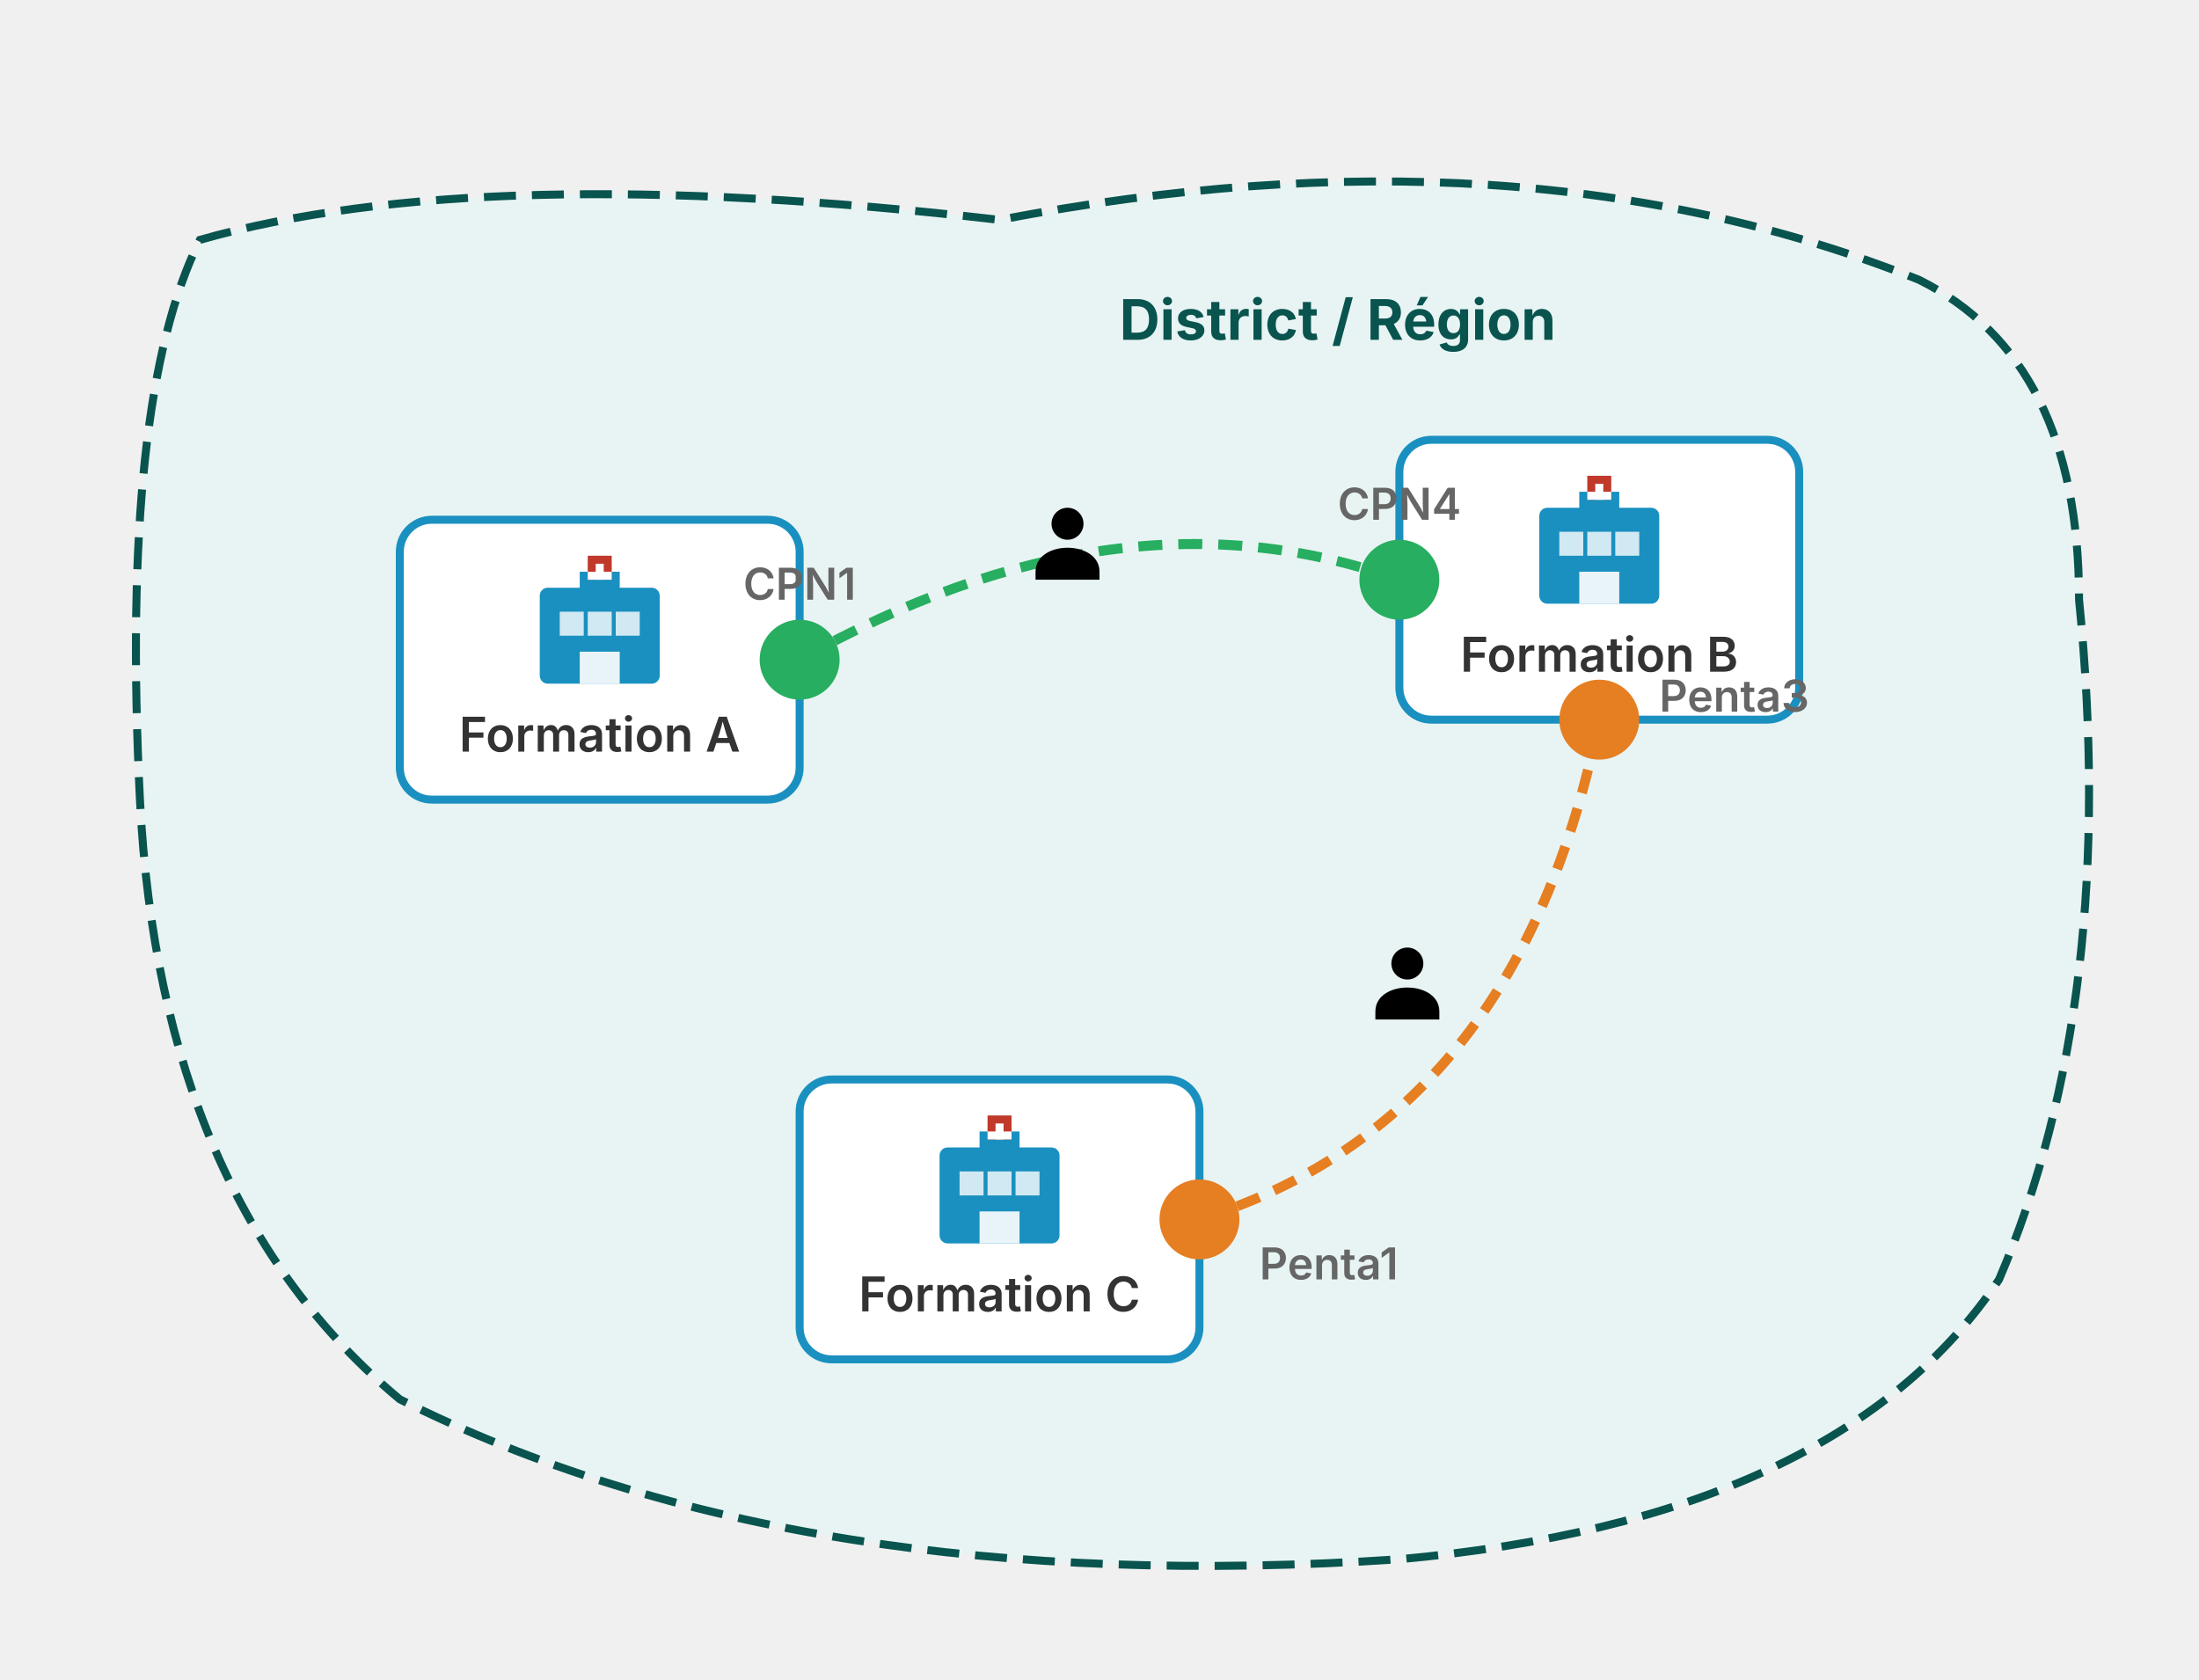
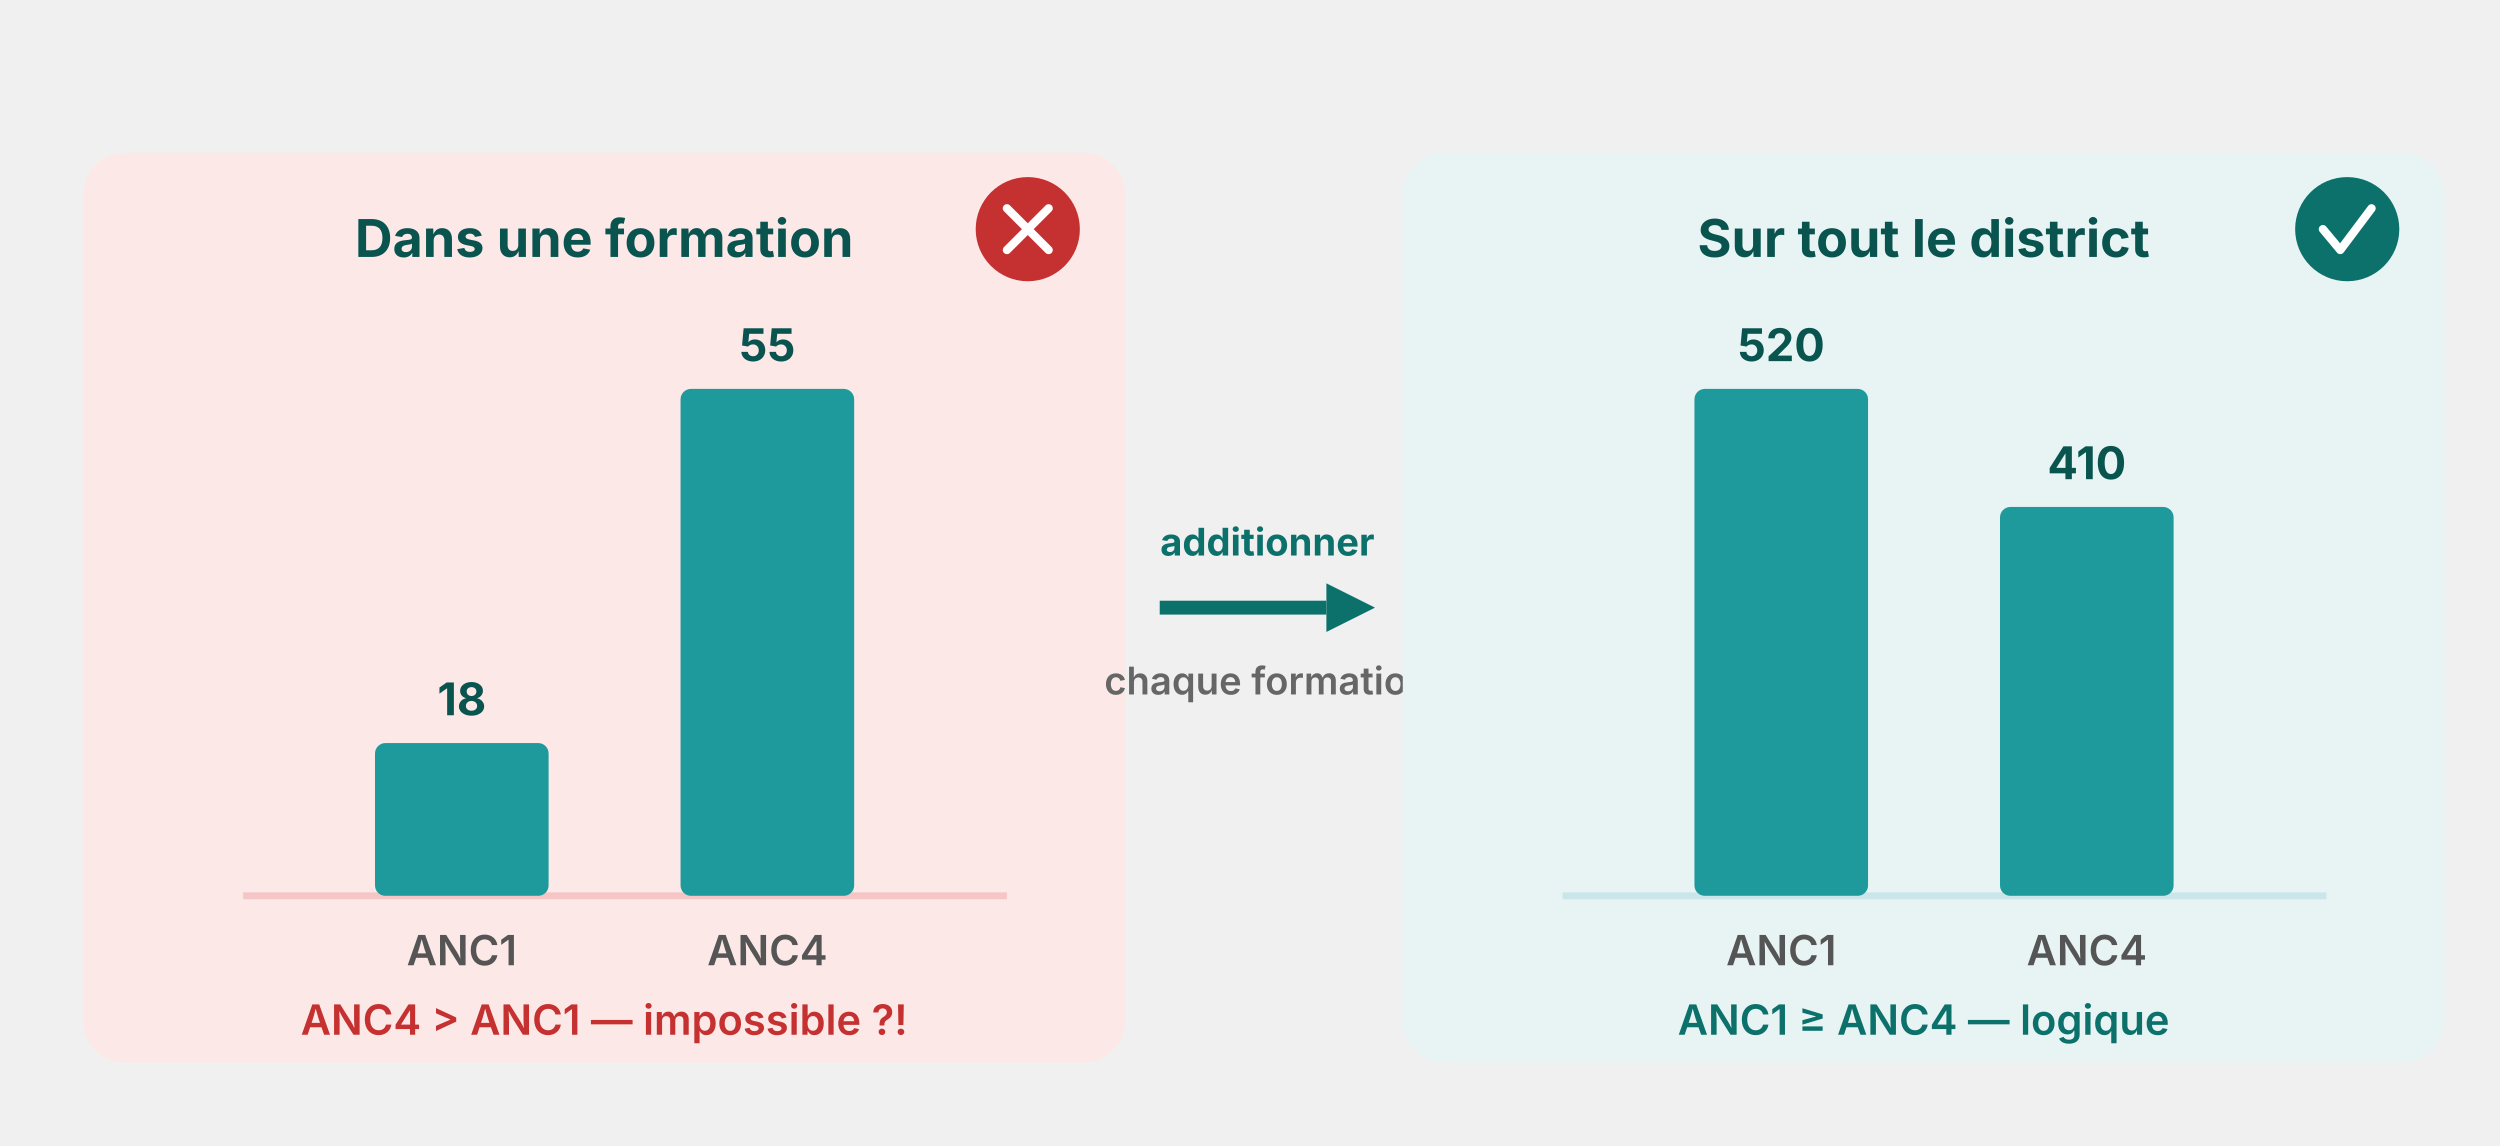
- <svg xmlns="http://www.w3.org/2000/svg" viewBox="0 0 550 420">
+ <svg xmlns="http://www.w3.org/2000/svg" viewBox="0 0 720 330" font-family="Inter, sans-serif">
  <defs>
    <style>
-       .title { font-family: Inter, sans-serif; font-size: 16px; font-weight: 700; fill: #09544F; }
-       .facility-label { font-family: Inter, sans-serif; font-size: 12px; fill: #333; font-weight: 600; }
-       .service-label { font-family: Inter, sans-serif; font-size: 11px; fill: #666; }
-       .indicator-label { font-family: Inter, sans-serif; font-size: 14px; fill: #fff; font-weight: 600; }
-       .district-label { font-family: Inter, sans-serif; font-size: 14px; fill: #09544F; font-weight: 700; }
-       .note-text { font-family: Inter, sans-serif; font-size: 12px; fill: #555; font-style: italic; }
-       .relation-text { font-family: Inter, sans-serif; font-size: 12px; fill: #666; }
-       .district-boundary { fill: #e8f4f3; stroke: #09544F; stroke-width: 2; stroke-dasharray: 8,4; }
-       .facility { fill: #fff; stroke: #1A90C0; stroke-width: 2; }
-       .person-path { fill: none; stroke-width: 2.5; stroke-dasharray: 6,4; }
+       .panel-title { font-size: 15px; font-weight: 700; fill: #09544F; }
+       .val { font-size: 13px; font-weight: 700; fill: #09544F; }
+       .axlab { font-size: 12px; font-weight: 600; fill: #555; }
+       .rule { font-size: 12px; font-weight: 600; }
    </style>
-     <symbol id="person" viewBox="0 0 24 24">
-       <circle cx="12" cy="6" r="4" fill="currentColor" />
-       <path d="M12 12c-4 0-8 2-8 6v2h16v-2c0-4-4-6-8-6z" fill="currentColor" />
-     </symbol>
-     <symbol id="facility-icon" viewBox="0 0 40 40">
-       <rect x="5" y="12" width="30" height="24" rx="2" fill="#1A90C0" />
-       <rect x="15" y="8" width="10" height="8" fill="#1A90C0" />
-       <rect x="17" y="4" width="6" height="6" fill="#c0392b" />
-       <rect x="19" y="6" width="2" height="4" fill="#fff" />
-       <rect x="17" y="8" width="6" height="2" fill="#fff" />
-       <rect x="10" y="18" width="6" height="6" fill="#fff" opacity="0.8" />
-       <rect x="17" y="18" width="6" height="6" fill="#fff" opacity="0.8" />
-       <rect x="24" y="18" width="6" height="6" fill="#fff" opacity="0.8" />
-       <rect x="15" y="28" width="10" height="8" fill="#fff" opacity="0.9" />
-     </symbol>
  </defs>
-   <path class="district-boundary" d="M50,60     Q120,40 250,55     Q380,30 480,70     Q520,90 520,150     Q530,250 500,320     Q460,380 350,390     Q200,400 100,350     Q40,300 35,200     Q30,100 50,60 Z" />
-   <text class="district-label" x="280" y="85">District / Région</text>
-   <g transform="translate(100, 130)">
-     <rect class="facility" x="0" y="0" width="100" height="70" rx="8" />
-     <use href="#facility-icon" x="30" y="5" width="40" height="40" />
-     <text class="facility-label" x="50" y="58" text-anchor="middle">Formation A</text>
-   </g>
-   <g transform="translate(350, 110)">
-     <rect class="facility" x="0" y="0" width="100" height="70" rx="8" />
-     <use href="#facility-icon" x="30" y="5" width="40" height="40" />
-     <text class="facility-label" x="50" y="58" text-anchor="middle">Formation B</text>
-   </g>
-   <g transform="translate(200, 270)">
-     <rect class="facility" x="0" y="0" width="100" height="70" rx="8" />
-     <use href="#facility-icon" x="30" y="5" width="40" height="40" />
-     <text class="facility-label" x="50" y="58" text-anchor="middle">Formation C</text>
-   </g>
-   <path class="person-path" stroke="#27ae60" d="M200,165 Q280,120 350,145" />
-   <circle cx="200" cy="165" r="10" fill="#27ae60" />
-   <text class="service-label" x="200" y="150" text-anchor="middle" fill="#27ae60" font-weight="600">CPN1</text>
-   <circle cx="350" cy="145" r="10" fill="#27ae60" />
-   <text class="service-label" x="350" y="130" text-anchor="middle" fill="#27ae60" font-weight="600">CPN4</text>
-   <path class="person-path" stroke="#e67e22" d="M300,305 Q380,280 400,180" />
-   <circle cx="300" cy="305" r="10" fill="#e67e22" />
-   <text class="service-label" x="315" y="320" text-anchor="start" fill="#e67e22" font-weight="600">Penta1</text>
-   <circle cx="400" cy="180" r="10" fill="#e67e22" />
-   <text class="service-label" x="415" y="178" text-anchor="start" fill="#e67e22" font-weight="600">Penta3</text>
-   <use href="#person" x="255" y="125" width="24" height="24" fill="#27ae60" />
-   <use href="#person" x="340" y="235" width="24" height="24" fill="#e67e22" />
+   <rect x="24" y="44" width="300" height="262" rx="12" fill="#FDE8E8" />
+   <text class="panel-title" x="174" y="74" text-anchor="middle">Dans une formation</text>
+   <line x1="70" y1="258" x2="290" y2="258" stroke="#F5C6C6" stroke-width="2" />
+   <rect x="108" y="214" width="50" height="44" rx="3" fill="#1F9A9C" />
+   <text class="val" x="133" y="206" text-anchor="middle">18</text>
+   <text class="axlab" x="133" y="278" text-anchor="middle">ANC1</text>
+   <rect x="196" y="112" width="50" height="146" rx="3" fill="#1F9A9C" />
+   <text class="val" x="221" y="104" text-anchor="middle">55</text>
+   <text class="axlab" x="221" y="278" text-anchor="middle">ANC4</text>
+   <text class="rule" x="174" y="298" text-anchor="middle" fill="#C53030">ANC4 &gt; ANC1 — impossible ?!</text>
+   <circle cx="296" cy="66" r="15" fill="#C53030" />
+   <line x1="290" y1="60" x2="302" y2="72" stroke="#fff" stroke-width="2.4" stroke-linecap="round" />
+   <line x1="302" y1="60" x2="290" y2="72" stroke="#fff" stroke-width="2.4" stroke-linecap="round" />
+   <line x1="334" y1="175" x2="382" y2="175" stroke="#0C716B" stroke-width="4" />
+   <polygon points="382,168 396,175 382,182" fill="#0C716B" />
+   <text x="365" y="160" text-anchor="middle" font-size="11" font-weight="700" fill="#0C716B">additionner</text>
+   <text x="365" y="200" text-anchor="middle" font-size="11" font-weight="600" fill="#666">chaque formation</text>
+   <rect x="404" y="44" width="300" height="262" rx="12" fill="#E8F4F3" />
+   <text class="panel-title" x="554" y="74" text-anchor="middle">Sur tout le district</text>
+   <line x1="450" y1="258" x2="670" y2="258" stroke="#CAE6E9" stroke-width="2" />
+   <rect x="488" y="112" width="50" height="146" rx="3" fill="#1F9A9C" />
+   <text class="val" x="513" y="104" text-anchor="middle">520</text>
+   <text class="axlab" x="513" y="278" text-anchor="middle">ANC1</text>
+   <rect x="576" y="146" width="50" height="112" rx="3" fill="#1F9A9C" />
+   <text class="val" x="601" y="138" text-anchor="middle">410</text>
+   <text class="axlab" x="601" y="278" text-anchor="middle">ANC4</text>
+   <text class="rule" x="554" y="298" text-anchor="middle" fill="#0C716B">ANC1 ≥ ANC4 — logique</text>
+   <circle cx="676" cy="66" r="15" fill="#0C716B" />
+   <polyline points="669,66 674,72 683,60" fill="none" stroke="#fff" stroke-width="2.4" stroke-linecap="round" stroke-linejoin="round" />
</svg>
